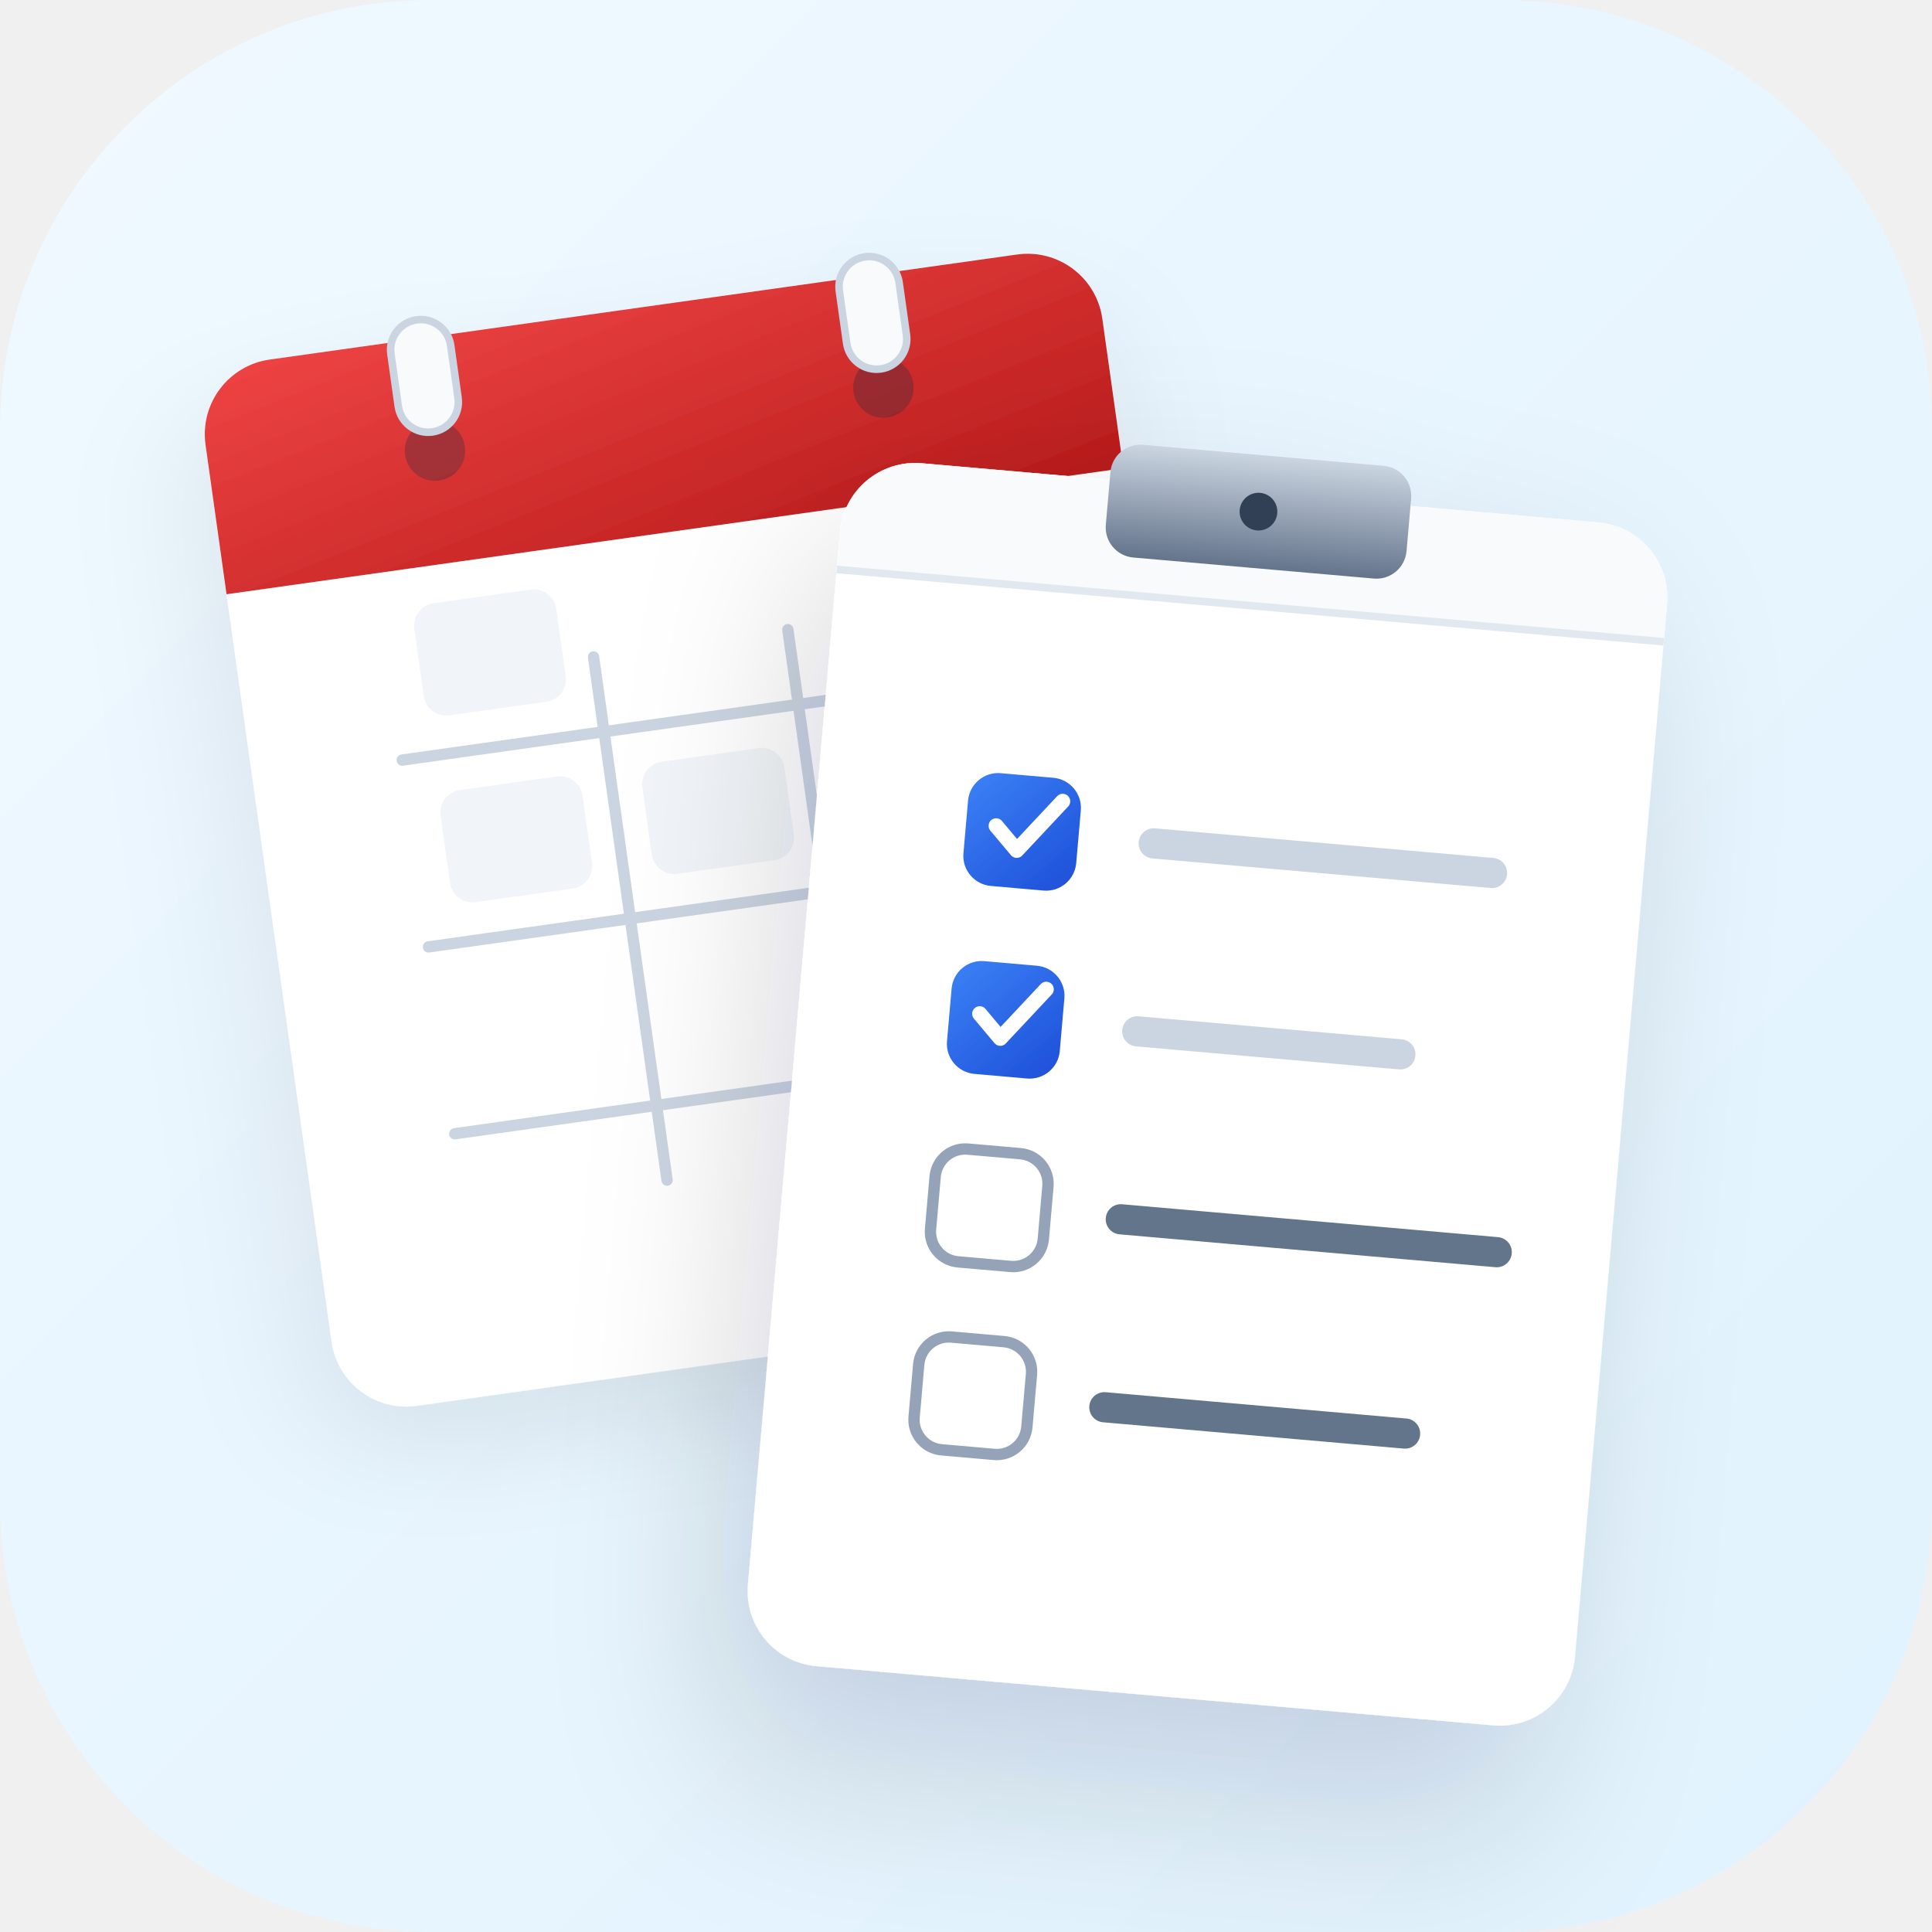
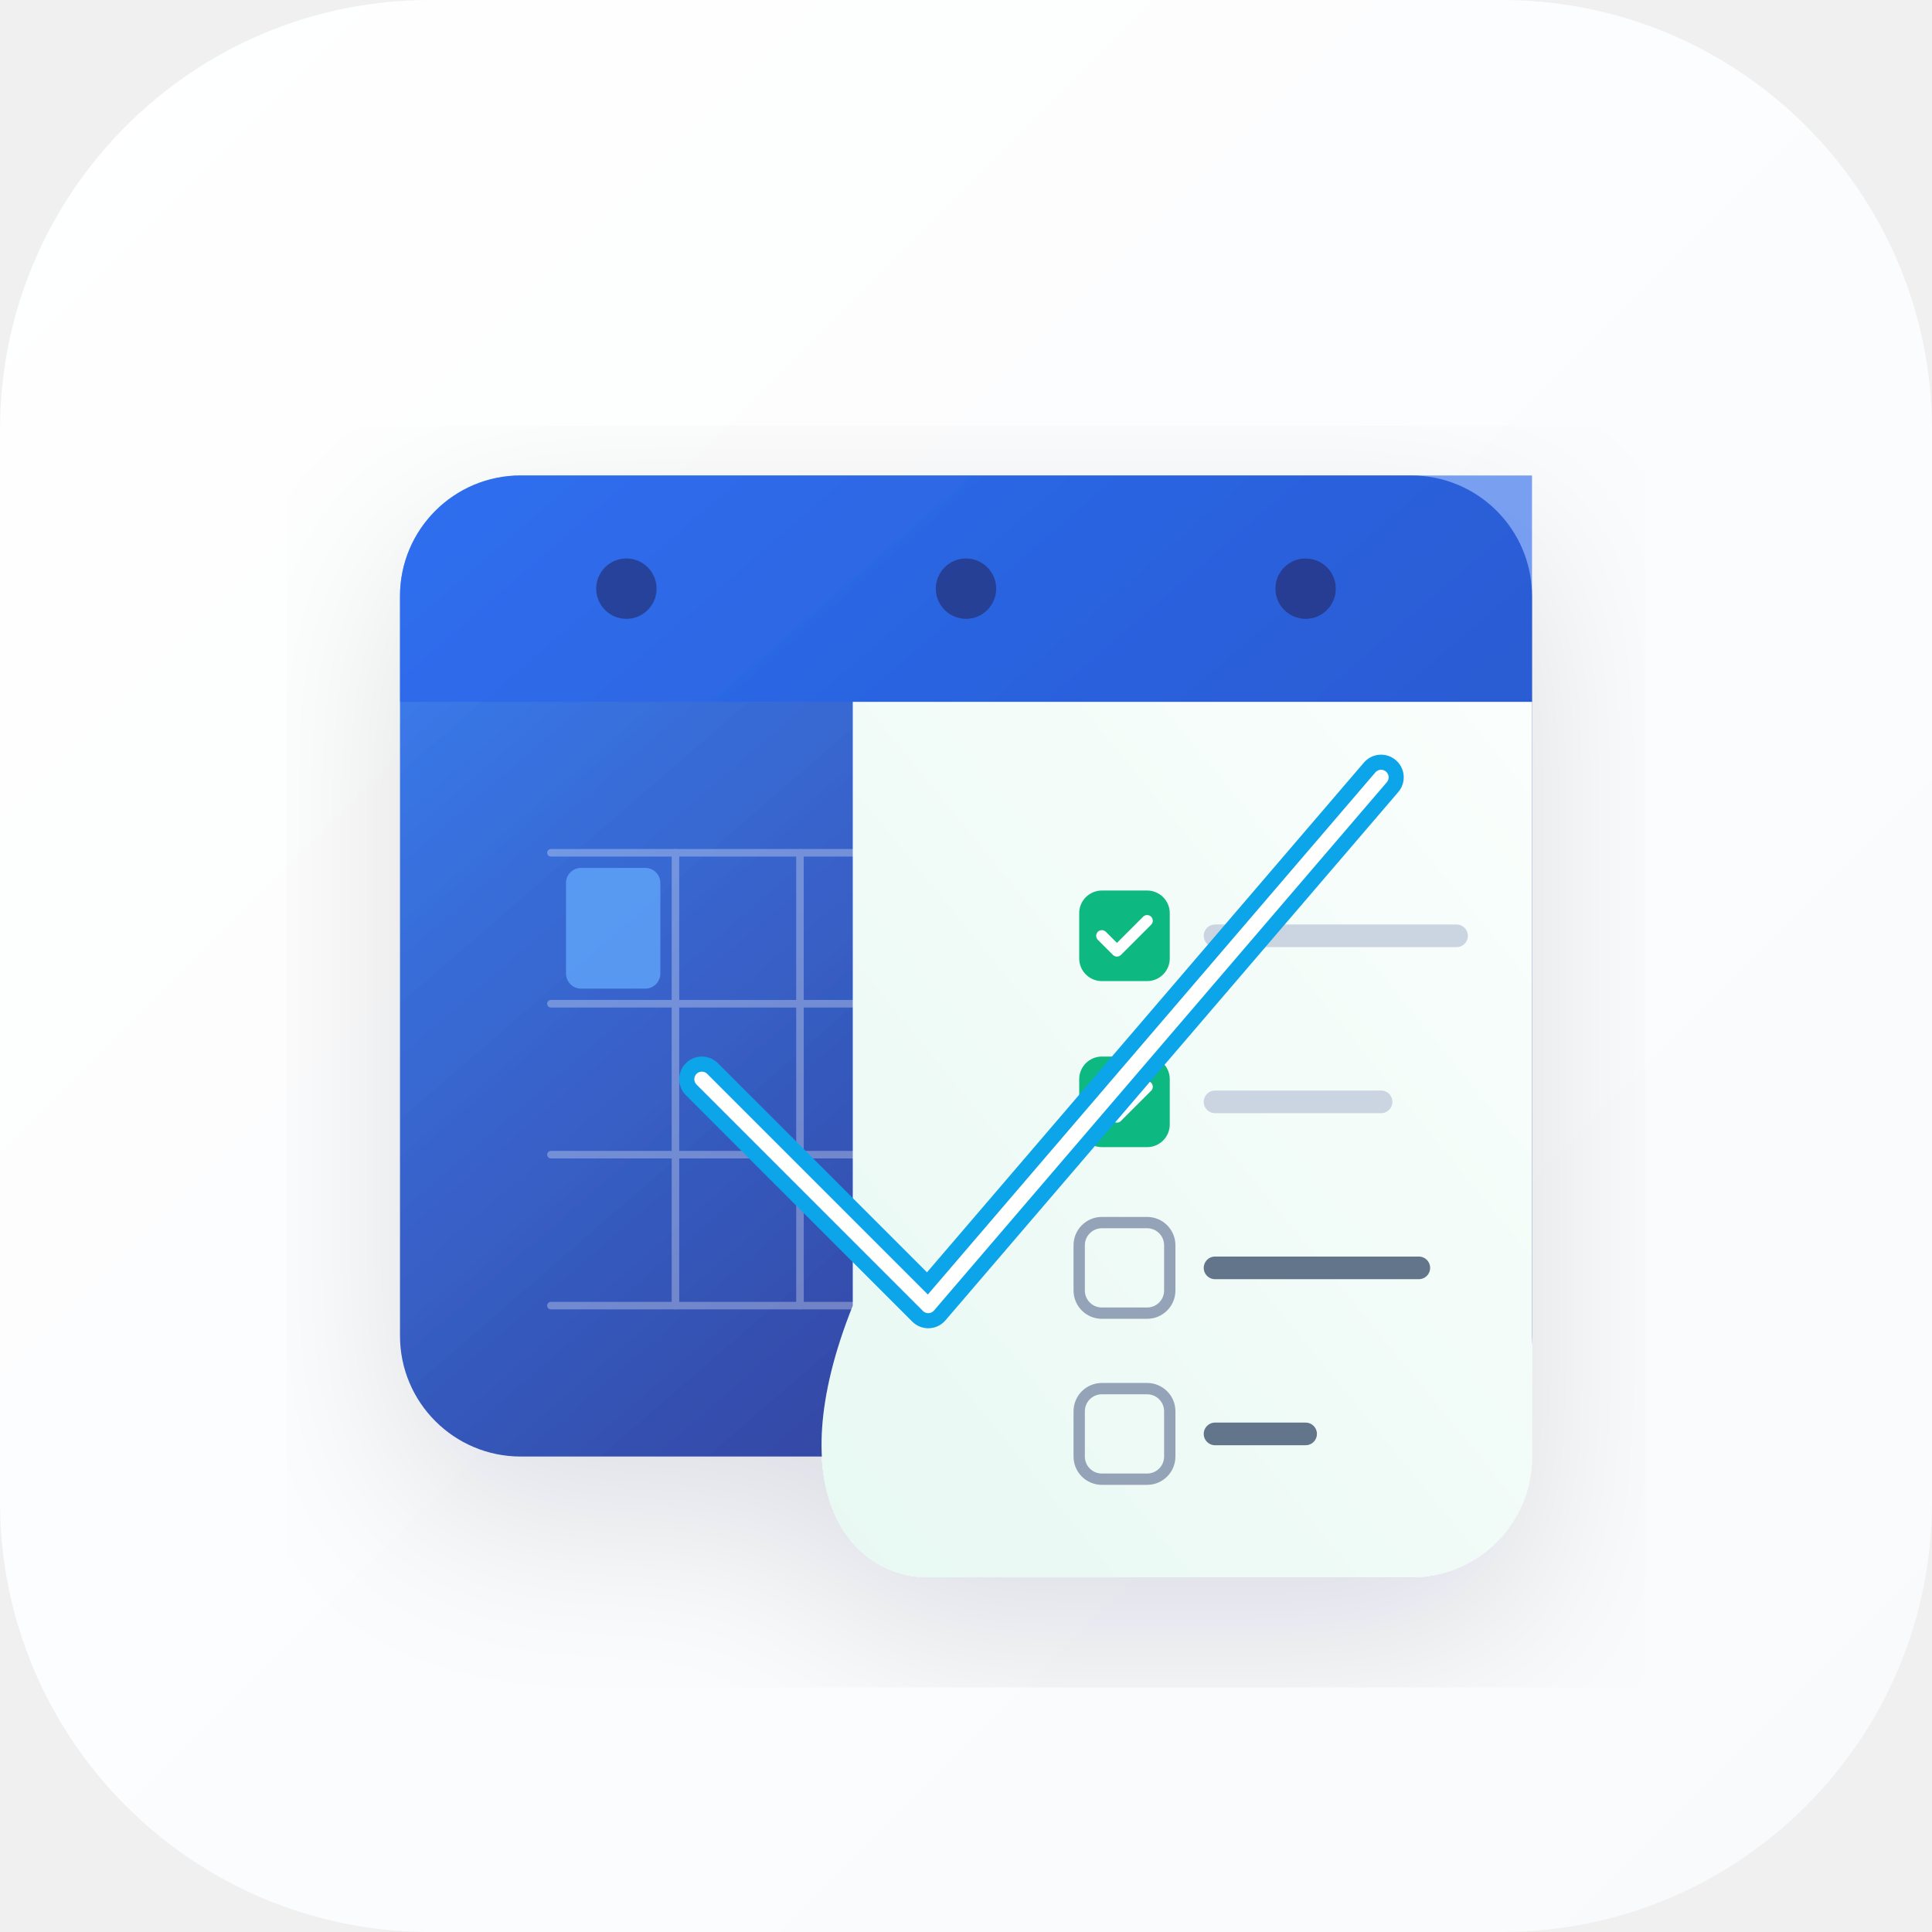
<svg xmlns="http://www.w3.org/2000/svg" viewBox="0 0 512 512">
  <defs>
    <linearGradient id="bg" x1="0%" y1="0%" x2="100%" y2="100%">
-       <stop offset="0%" stop-color="#f0f9ff" />
-       <stop offset="100%" stop-color="#e0f2fe" />
+       <stop offset="0%" stop-color="#ffffff" />
+       <stop offset="100%" stop-color="#f8fafc" />
    </linearGradient>
-     <linearGradient id="cal-red" x1="0%" y1="0%" x2="100%" y2="100%">
-       <stop offset="0%" stop-color="#ef4444" />
-       <stop offset="100%" stop-color="#b91c1c" />
+     <linearGradient id="cal-gradient" x1="0%" y1="0%" x2="100%" y2="100%">
+       <stop offset="0%" stop-color="#3b82f6" />
+       <stop offset="100%" stop-color="#312e81" />
    </linearGradient>
-     <linearGradient id="todo-blue" x1="0%" y1="0%" x2="100%" y2="100%">
-       <stop offset="0%" stop-color="#3b82f6" />
-       <stop offset="100%" stop-color="#1d4ed8" />
+     <linearGradient id="todo-gradient" x1="0%" y1="100%" x2="100%" y2="0%">
+       <stop offset="0%" stop-color="#10b981" />
+       <stop offset="100%" stop-color="#d1fae5" />
    </linearGradient>
-     <linearGradient id="metal" x1="0%" y1="0%" x2="0%" y2="100%">
-       <stop offset="0%" stop-color="#cbd5e1" />
-       <stop offset="100%" stop-color="#64748b" />
-     </linearGradient>
-     <filter id="shadow-back" x="-20%" y="-20%" width="140%" height="140%">
-       <feDropShadow dx="-4" dy="12" stdDeviation="16" flood-color="#0f172a" flood-opacity="0.08" />
+     <filter id="shadow" x="-10%" y="-10%" width="120%" height="120%">
+       <feDropShadow dx="0" dy="16" stdDeviation="24" flood-color="#0f172a" flood-opacity="0.12" />
    </filter>
-     <filter id="shadow-front" x="-20%" y="-20%" width="140%" height="140%">
-       <feDropShadow dx="-8" dy="24" stdDeviation="24" flood-color="#0f172a" flood-opacity="0.15" />
-     </filter>
-     <clipPath id="cal-clip">
-       <rect x="-120" y="-140" width="240" height="280" rx="20" />
-     </clipPath>
-     <clipPath id="todo-clip">
-       <rect x="-110" y="-160" width="220" height="320" rx="20" />
-     </clipPath>
  </defs>
  <rect width="512" height="512" rx="114" fill="url(#bg)" />
-   <g transform="translate(190, 220) rotate(-8)" filter="url(#shadow-back)">
-     <rect x="-120" y="-140" width="240" height="280" rx="20" fill="#ffffff" />
-     <rect x="-120" y="-140" width="240" height="60" fill="url(#cal-red)" clip-path="url(#cal-clip)" />
-     <circle cx="-60" cy="-110" r="8" fill="#1e293b" opacity="0.3" />
-     <circle cx="60" cy="-110" r="8" fill="#1e293b" opacity="0.3" />
-     <rect x="-68" y="-145" width="16" height="30" rx="8" fill="#f8fafc" stroke="#cbd5e1" stroke-width="2" />
-     <rect x="52" y="-145" width="16" height="30" rx="8" fill="#f8fafc" stroke="#cbd5e1" stroke-width="2" />
-     <g stroke="#cbd5e1" stroke-width="3" stroke-linecap="round">
-       <line x1="-80" y1="-30" x2="80" y2="-30" />
-       <line x1="-80" y1="20" x2="80" y2="20" />
-       <line x1="-80" y1="70" x2="80" y2="70" />
-       <line x1="-26" y1="-50" x2="-26" y2="90" />
-       <line x1="26" y1="-50" x2="26" y2="90" />
+   <g transform="translate(106, 126)" filter="url(#shadow)">
+     <rect x="0" y="0" width="300" height="260" rx="32" fill="url(#cal-gradient)" />
+     <path d="M 0 32 C 0 14.3 14.3 0 32 0 L 300 0 L 300 60 L 0 60 Z" fill="#2563eb" opacity="0.6" />
+     <circle cx="60" cy="30" r="8" fill="#1e1b4b" opacity="0.5" />
+     <circle cx="150" cy="30" r="8" fill="#1e1b4b" opacity="0.5" />
+     <circle cx="240" cy="30" r="8" fill="#1e1b4b" opacity="0.5" />
+     <g stroke="#ffffff" stroke-width="2" stroke-linecap="round" opacity="0.3">
+       <line x1="40" y1="100" x2="140" y2="100" />
+       <line x1="40" y1="140" x2="140" y2="140" />
+       <line x1="40" y1="180" x2="140" y2="180" />
+       <line x1="40" y1="220" x2="140" y2="220" />
+       <line x1="73" y1="100" x2="73" y2="220" />
+       <line x1="106" y1="100" x2="106" y2="220" />
    </g>
-     <rect x="34" y="-20" width="38" height="30" rx="6" fill="#bfdbfe" opacity="0.8" />
-     <rect x="-72" y="-20" width="38" height="30" rx="6" fill="#f1f5f9" />
-     <rect x="-18" y="-20" width="38" height="30" rx="6" fill="#f1f5f9" />
-     <rect x="-72" y="-70" width="38" height="30" rx="6" fill="#f1f5f9" />
-   </g>
-   <g transform="translate(320, 290) rotate(5)" filter="url(#shadow-front)">
-     <rect x="-110" y="-160" width="220" height="320" rx="20" fill="#ffffff" />
-     <rect x="-110" y="-160" width="220" height="30" fill="#f8fafc" clip-path="url(#todo-clip)" />
-     <line x1="-110" y1="-130" x2="110" y2="-130" stroke="#e2e8f0" stroke-width="2" />
-     <rect x="-40" y="-170" width="80" height="30" rx="8" fill="url(#metal)" />
-     <circle cx="0" cy="-155" r="5" fill="#334155" />
-     <g transform="translate(0, -80)">
-       <rect x="-70" y="0" width="30" height="30" rx="8" fill="url(#todo-blue)" />
-       <path d="M -62 14 L -56 20 L -45 6" fill="none" stroke="#ffffff" stroke-width="4" stroke-linecap="round" stroke-linejoin="round" />
-       <line x1="-20" y1="15" x2="70" y2="15" stroke="#cbd5e1" stroke-width="8" stroke-linecap="round" />
-       <g transform="translate(0, 50)">
-         <rect x="-70" y="0" width="30" height="30" rx="8" fill="url(#todo-blue)" />
-         <path d="M -62 14 L -56 20 L -45 6" fill="none" stroke="#ffffff" stroke-width="4" stroke-linecap="round" stroke-linejoin="round" />
-         <line x1="-20" y1="15" x2="50" y2="15" stroke="#cbd5e1" stroke-width="8" stroke-linecap="round" />
+     <rect x="44" y="104" width="25" height="32" rx="4" fill="#60a5fa" opacity="0.8" />
+     <path d="M 120 60 L 300 60 L 300 260 C 300 277.7 285.7 292 268 292 L 140 292               C 120 292 100 270 120 220 Z" fill="#ffffff" />
+     <path d="M 120 60 L 300 60 L 300 260 C 300 277.7 285.7 292 268 292 L 140 292               C 120 292 100 270 120 220 Z" fill="url(#todo-gradient)" opacity="0.1" />
+     <g transform="translate(180, 110)">
+       <rect x="0" y="0" width="24" height="24" rx="6" fill="#10b981" />
+       <path d="M 6 12 L 10 16 L 18 8" fill="none" stroke="#ffffff" stroke-width="3" stroke-linecap="round" stroke-linejoin="round" />
+       <line x1="36" y1="12" x2="100" y2="12" stroke="#cbd5e1" stroke-width="6" stroke-linecap="round" />
+       <g transform="translate(0, 44)">
+         <rect x="0" y="0" width="24" height="24" rx="6" fill="#10b981" />
+         <path d="M 6 12 L 10 16 L 18 8" fill="none" stroke="#ffffff" stroke-width="3" stroke-linecap="round" stroke-linejoin="round" />
+         <line x1="36" y1="12" x2="80" y2="12" stroke="#cbd5e1" stroke-width="6" stroke-linecap="round" />
      </g>
-       <g transform="translate(0, 100)">
-         <rect x="-70" y="0" width="30" height="30" rx="8" fill="none" stroke="#94a3b8" stroke-width="3" />
-         <line x1="-20" y1="15" x2="80" y2="15" stroke="#64748b" stroke-width="8" stroke-linecap="round" />
+       <g transform="translate(0, 88)">
+         <rect x="0" y="0" width="24" height="24" rx="6" fill="none" stroke="#94a3b8" stroke-width="3" />
+         <line x1="36" y1="12" x2="90" y2="12" stroke="#64748b" stroke-width="6" stroke-linecap="round" />
      </g>
-       <g transform="translate(0, 150)">
-         <rect x="-70" y="0" width="30" height="30" rx="8" fill="none" stroke="#94a3b8" stroke-width="3" />
-         <line x1="-20" y1="15" x2="60" y2="15" stroke="#64748b" stroke-width="8" stroke-linecap="round" />
+       <g transform="translate(0, 132)">
+         <rect x="0" y="0" width="24" height="24" rx="6" fill="none" stroke="#94a3b8" stroke-width="3" />
+         <line x1="36" y1="12" x2="60" y2="12" stroke="#64748b" stroke-width="6" stroke-linecap="round" />
      </g>
    </g>
+     <path d="M 80 160 L 140 220 L 260 80" fill="none" stroke="#0ea5e9" stroke-width="12" stroke-linecap="round" stroke-linejoin="round" />
+     <path d="M 80 160 L 140 220 L 260 80" fill="none" stroke="#ffffff" stroke-width="4" stroke-linecap="round" stroke-linejoin="round" />
  </g>
</svg>
